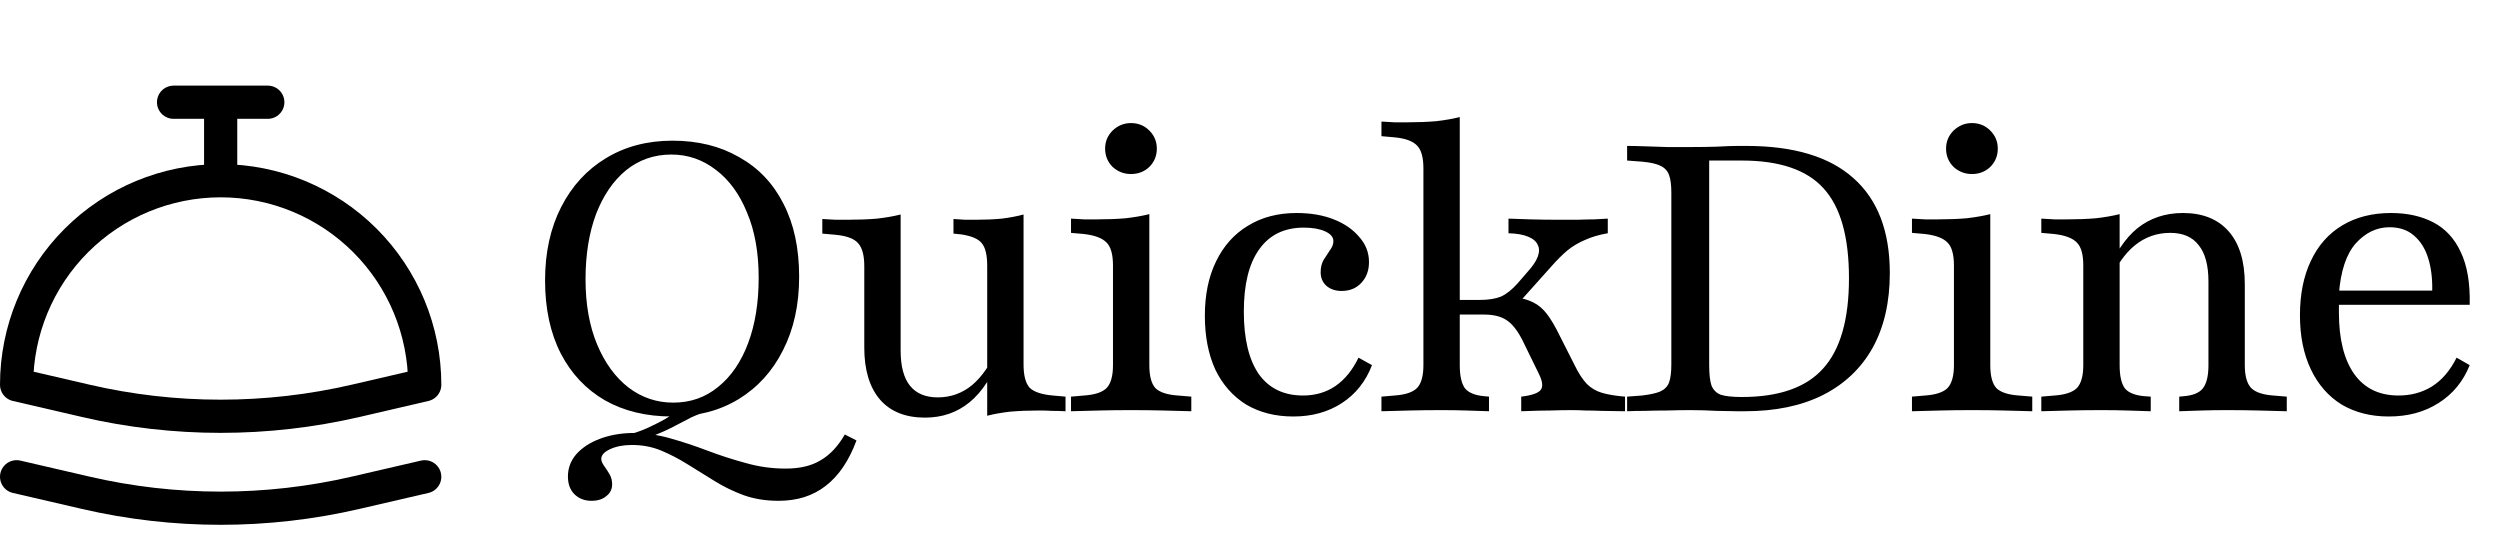
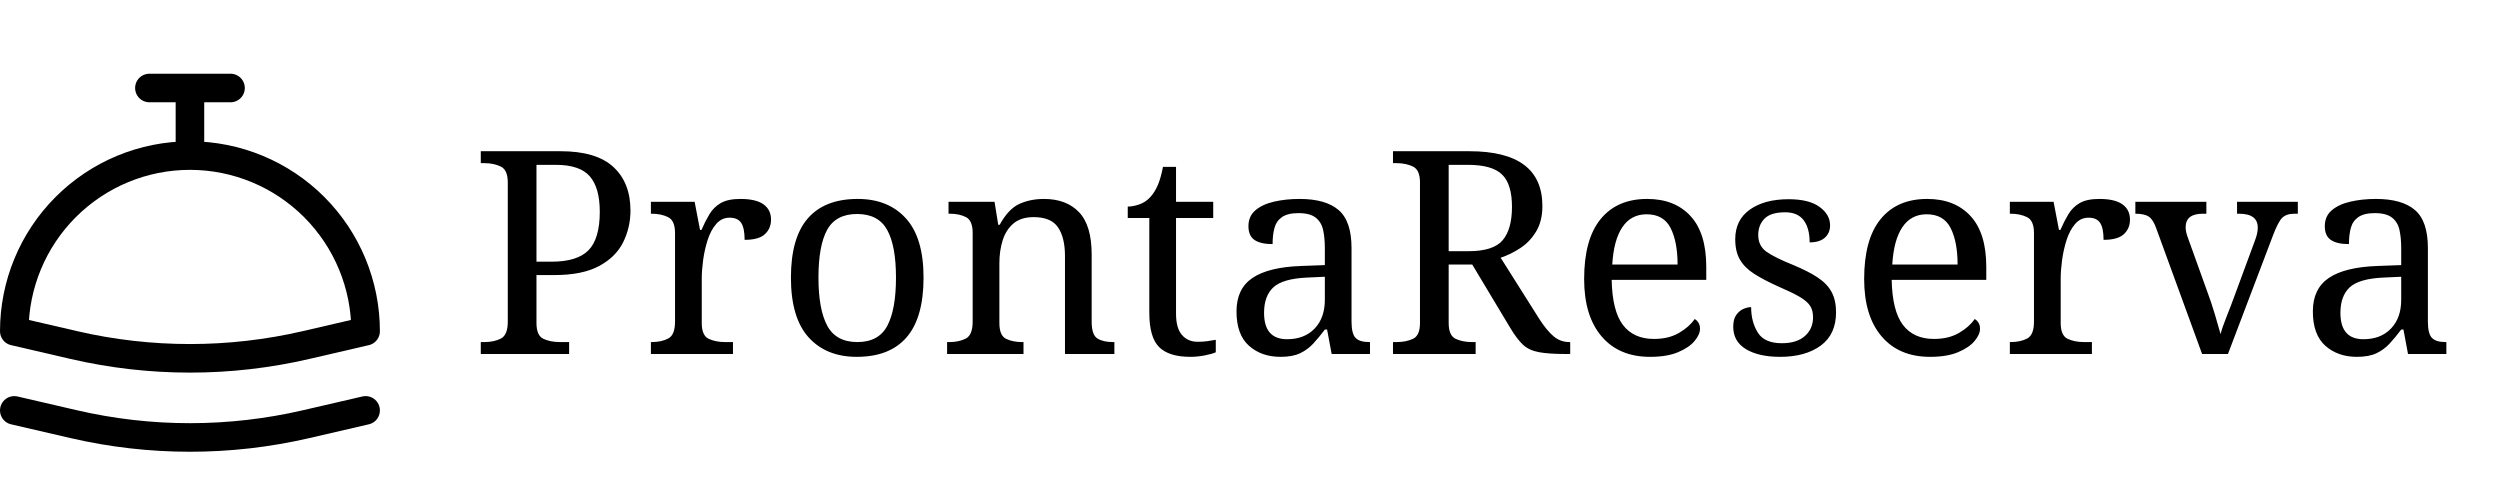
- <svg xmlns="http://www.w3.org/2000/svg" width="1076" height="240" viewBox="0 0 1076 240" fill="none">
-   <path d="M254.596 215.548C251.585 215.548 249.112 214.581 247.177 212.645C245.349 210.817 244.435 208.29 244.435 205.065C244.435 201.516 245.618 198.344 247.983 195.548C250.456 192.753 253.79 190.548 257.983 188.935C262.177 187.323 266.854 186.462 272.015 186.355C277.607 186.355 283.037 187.108 288.306 188.613C293.682 190.118 299.058 191.892 304.435 193.935C309.811 195.978 315.295 197.753 320.886 199.258C326.478 200.871 332.23 201.677 338.144 201.677C344.274 201.677 349.274 200.495 353.144 198.129C357.123 195.871 360.618 192.161 363.628 187L368.628 189.581C365.403 198.29 360.994 204.796 355.403 209.097C349.919 213.398 343.144 215.548 335.08 215.548C329.596 215.548 324.596 214.742 320.08 213.129C315.671 211.516 311.478 209.473 307.499 207C303.628 204.634 299.811 202.269 296.048 199.903C292.284 197.538 288.467 195.548 284.596 193.935C280.725 192.323 276.532 191.516 272.015 191.516C268.36 191.516 265.241 192.108 262.661 193.29C260.08 194.473 258.79 195.871 258.79 197.484C258.79 198.344 259.166 199.312 259.919 200.387C260.779 201.57 261.585 202.806 262.338 204.097C263.091 205.387 263.467 206.839 263.467 208.452C263.467 210.495 262.661 212.161 261.048 213.452C259.435 214.849 257.284 215.548 254.596 215.548ZM280.08 187.968L271.37 186.839C274.811 185.871 277.876 184.688 280.564 183.29C283.36 182 286.048 180.548 288.628 178.935C291.209 177.323 294.005 175.817 297.015 174.419C300.026 173.022 303.467 171.946 307.338 171.194L307.499 176.194C303.736 177.161 300.456 178.29 297.661 179.581C294.972 180.978 292.284 182.376 289.596 183.774C286.908 185.172 283.736 186.57 280.08 187.968ZM289.273 179.258C278.198 179.258 268.575 176.946 260.403 172.323C252.23 167.591 245.886 160.871 241.37 152.161C236.854 143.344 234.596 132.86 234.596 120.71C234.596 108.667 236.908 98.129 241.532 89.097C246.155 80.064 252.553 73.075 260.725 68.129C269.005 63.075 278.575 60.548 289.435 60.548C300.403 60.548 309.972 62.914 318.144 67.645C326.424 72.269 332.768 78.936 337.177 87.645C341.693 96.355 343.951 106.839 343.951 119.097C343.951 131.14 341.639 141.677 337.015 150.71C332.499 159.742 326.101 166.785 317.822 171.839C309.65 176.785 300.134 179.258 289.273 179.258ZM289.757 173.29C297.177 173.29 303.628 171.032 309.112 166.516C314.704 162 319.005 155.71 322.015 147.645C325.026 139.581 326.532 130.226 326.532 119.581C326.532 108.72 324.865 99.366 321.532 91.516C318.306 83.559 313.843 77.43 308.144 73.129C302.446 68.72 296.048 66.516 288.951 66.516C281.532 66.516 275.026 68.774 269.435 73.29C263.951 77.806 259.65 84.097 256.532 92.161C253.521 100.226 252.015 109.581 252.015 120.226C252.015 130.978 253.682 140.333 257.015 148.29C260.349 156.247 264.865 162.43 270.564 166.839C276.263 171.14 282.661 173.29 289.757 173.29ZM387.634 94.258V135.71H371.989V114.581C371.989 109.849 371.075 106.516 369.247 104.581C367.527 102.645 364.247 101.462 359.409 101.032L353.925 100.548V94.258C355.968 94.366 357.849 94.473 359.57 94.581C361.398 94.581 363.226 94.581 365.054 94.581C369.57 94.581 373.71 94.419 377.473 94.097C381.237 93.667 384.624 93.075 387.634 92.323V94.258ZM387.634 135.71V150.871C387.634 157.645 388.978 162.699 391.667 166.032C394.355 169.366 398.333 171.032 403.602 171.032C409.194 171.032 414.14 169.258 418.441 165.71C422.742 162.054 426.452 156.624 429.57 149.419L430.376 152.968C427.151 161.892 422.796 168.613 417.312 173.129C411.935 177.538 405.538 179.742 398.118 179.742C389.731 179.742 383.28 177.161 378.763 172C374.247 166.731 371.989 159.258 371.989 149.581V135.71H387.634ZM424.892 177V135.71H440.538V156.839C440.538 161.57 441.398 164.903 443.118 166.839C444.946 168.667 448.28 169.796 453.118 170.226L458.602 170.71V177C456.559 176.892 454.624 176.839 452.796 176.839C451.075 176.731 449.247 176.677 447.312 176.677C442.903 176.677 438.763 176.839 434.892 177.161C431.129 177.591 427.796 178.183 424.892 178.935V177ZM440.538 94.258V135.71H424.892V114.419C424.892 109.688 424.086 106.409 422.473 104.581C420.968 102.753 418.011 101.516 413.602 100.871L410.376 100.548V94.258C412.312 94.366 413.978 94.473 415.376 94.581C416.882 94.581 418.441 94.581 420.054 94.581C424.032 94.581 427.742 94.419 431.183 94.097C434.624 93.667 437.742 93.075 440.538 92.323V94.258ZM479.028 135.71V114.258C479.028 109.527 478.114 106.247 476.286 104.419C474.458 102.484 471.179 101.247 466.448 100.71L460.964 100.226V94.097C463.007 94.204 464.889 94.312 466.609 94.419C468.329 94.419 470.157 94.419 472.093 94.419C476.609 94.419 480.749 94.258 484.512 93.936C488.276 93.505 491.663 92.914 494.673 92.161V94.097V135.71H479.028ZM486.77 176.516C481.716 176.516 477.2 176.57 473.222 176.677C469.243 176.785 465.157 176.892 460.964 177V170.71L466.609 170.226C471.233 169.903 474.458 168.828 476.286 167C478.114 165.065 479.028 161.785 479.028 157.161V135.71H494.673V157.161C494.673 161.785 495.534 165.065 497.254 167C499.082 168.828 502.308 169.903 506.932 170.226L512.738 170.71V177C508.544 176.892 504.458 176.785 500.48 176.677C496.501 176.57 491.932 176.516 486.77 176.516ZM486.77 74.903C483.759 74.903 481.125 73.882 478.867 71.839C476.716 69.688 475.641 67.054 475.641 63.935C475.641 60.925 476.716 58.344 478.867 56.194C481.125 54.043 483.759 52.968 486.77 52.968C489.889 52.968 492.523 54.043 494.673 56.194C496.824 58.344 497.899 60.925 497.899 63.935C497.899 67.054 496.824 69.688 494.673 71.839C492.523 73.882 489.889 74.903 486.77 74.903ZM556.634 179.258C548.892 179.258 542.118 177.538 536.312 174.097C530.613 170.548 526.204 165.548 523.086 159.097C520.075 152.538 518.57 144.796 518.57 135.871C518.57 126.839 520.183 119.043 523.409 112.484C526.634 105.817 531.204 100.71 537.118 97.161C543.032 93.505 550.021 91.677 558.086 91.677C564.108 91.677 569.43 92.591 574.054 94.419C578.677 96.247 582.333 98.774 585.021 102C587.817 105.118 589.215 108.72 589.215 112.806C589.215 116.462 588.086 119.473 585.828 121.839C583.677 124.097 580.882 125.226 577.441 125.226C574.753 125.226 572.548 124.473 570.828 122.968C569.215 121.462 568.409 119.527 568.409 117.161C568.409 115.118 568.839 113.344 569.699 111.839C570.667 110.333 571.581 108.935 572.441 107.645C573.409 106.355 573.892 105.065 573.892 103.774C573.892 102.054 572.71 100.656 570.344 99.581C567.978 98.505 564.914 97.968 561.151 97.968C552.763 97.968 546.366 101.086 541.957 107.323C537.548 113.452 535.344 122.376 535.344 134.097C535.344 145.817 537.495 154.796 541.796 161.032C546.204 167.161 552.548 170.226 560.828 170.226C566.097 170.226 570.72 168.882 574.699 166.194C578.785 163.398 582.118 159.312 584.699 153.935L590.505 157.161C587.817 164.151 583.516 169.581 577.602 173.452C571.688 177.323 564.699 179.258 556.634 179.258ZM620.38 176.516C615.326 176.516 610.81 176.57 606.831 176.677C602.853 176.785 598.767 176.892 594.573 177V170.71L600.218 170.226C604.842 169.903 608.068 168.828 609.896 167C611.724 165.065 612.638 161.785 612.638 157.161V135.71H628.283V157.161C628.283 161.785 629.036 165.118 630.541 167.161C632.154 169.097 635.003 170.226 639.089 170.548L640.863 170.71V177C637.53 176.892 634.251 176.785 631.025 176.677C627.906 176.57 624.358 176.516 620.38 176.516ZM612.638 135.71V72.484C612.638 67.753 611.724 64.473 609.896 62.645C608.068 60.71 604.788 59.527 600.057 59.097L594.573 58.613V52.323C596.616 52.43 598.498 52.538 600.218 52.645C601.939 52.645 603.767 52.645 605.702 52.645C610.218 52.645 614.358 52.484 618.122 52.161C621.885 51.731 625.272 51.14 628.283 50.387V52.323V135.71H612.638ZM654.734 177V170.71C659.251 170.172 662.046 169.204 663.122 167.806C664.197 166.409 663.928 164.097 662.315 160.871L655.38 146.677C653.229 142.376 650.917 139.419 648.444 137.806C646.079 136.194 642.853 135.387 638.767 135.387H625.541V129.097H636.67C640.541 129.097 643.659 128.613 646.025 127.645C648.39 126.57 650.81 124.634 653.283 121.839L657.476 117C659.627 114.634 661.079 112.484 661.831 110.548C662.584 108.505 662.584 106.785 661.831 105.387C661.186 103.882 659.788 102.699 657.638 101.839C655.595 100.978 652.799 100.495 649.251 100.387V94.097C651.939 94.204 655.111 94.312 658.767 94.419C662.53 94.527 666.562 94.581 670.863 94.581C673.874 94.581 676.616 94.581 679.089 94.581C681.67 94.473 683.982 94.419 686.025 94.419C688.175 94.312 690.165 94.204 691.993 94.097V100.387C688.229 101.032 684.949 102 682.154 103.29C679.358 104.473 676.831 105.978 674.573 107.806C672.423 109.634 670.111 111.946 667.638 114.742L652.476 131.677V127.968C655.487 128.398 658.014 129.151 660.057 130.226C662.208 131.301 664.143 132.968 665.863 135.226C667.584 137.484 669.412 140.602 671.347 144.581L677.638 157C679.358 160.548 681.132 163.29 682.96 165.226C684.788 167.054 686.993 168.344 689.573 169.097C692.154 169.849 695.433 170.387 699.412 170.71V177C695.326 176.892 691.939 176.839 689.251 176.839C686.562 176.731 684.251 176.677 682.315 176.677C680.38 176.57 678.444 176.516 676.509 176.516C673.39 176.516 670.326 176.57 667.315 176.677C664.304 176.677 660.111 176.785 654.734 177ZM747.731 177C745.581 177 742.624 176.946 738.86 176.839C735.097 176.624 731.333 176.516 727.57 176.516C724.344 176.516 721.011 176.57 717.57 176.677C714.129 176.677 710.903 176.731 707.892 176.839C704.882 176.839 702.355 176.892 700.312 177V170.71L706.763 170.226C710.312 169.796 712.946 169.204 714.667 168.452C716.495 167.591 717.731 166.301 718.376 164.581C719.021 162.753 719.344 160.172 719.344 156.839V82.968C719.344 79.634 719.021 77.108 718.376 75.387C717.731 73.559 716.495 72.215 714.667 71.355C712.946 70.495 710.312 69.903 706.763 69.581L700.312 69.097V62.806C702.355 62.806 704.882 62.86 707.892 62.968C710.903 63.075 714.129 63.183 717.57 63.29C721.011 63.29 724.344 63.29 727.57 63.29C731.333 63.29 735.097 63.237 738.86 63.129C742.624 62.914 745.581 62.806 747.731 62.806H751.602C772.032 62.806 787.409 67.43 797.731 76.677C808.161 85.925 813.376 99.527 813.376 117.484C813.376 130.065 810.903 140.817 805.957 149.742C801.011 158.559 793.86 165.333 784.505 170.065C775.258 174.688 764.075 177 750.957 177H747.731ZM749.667 170.871C765.688 170.871 777.355 166.785 784.667 158.613C792.086 150.441 795.796 137.484 795.796 119.742C795.796 101.892 792.14 88.989 784.828 81.032C777.624 73.075 765.903 69.097 749.667 69.097H735.634V157.161C735.634 161.032 735.957 163.935 736.602 165.871C737.355 167.806 738.699 169.151 740.634 169.903C742.677 170.548 745.688 170.871 749.667 170.871ZM840.974 135.71V114.258C840.974 109.527 840.06 106.247 838.232 104.419C836.404 102.484 833.124 101.247 828.393 100.71L822.909 100.226V94.097C824.952 94.204 826.834 94.312 828.554 94.419C830.275 94.419 832.103 94.419 834.038 94.419C838.554 94.419 842.694 94.258 846.457 93.936C850.221 93.505 853.608 92.914 856.619 92.161V94.097V135.71H840.974ZM848.716 176.516C843.662 176.516 839.146 176.57 835.167 176.677C831.189 176.785 827.103 176.892 822.909 177V170.71L828.554 170.226C833.178 169.903 836.404 168.828 838.232 167C840.06 165.065 840.974 161.785 840.974 157.161V135.71H856.619V157.161C856.619 161.785 857.479 165.065 859.199 167C861.027 168.828 864.253 169.903 868.877 170.226L874.683 170.71V177C870.49 176.892 866.404 176.785 862.425 176.677C858.447 176.57 853.877 176.516 848.716 176.516ZM848.716 74.903C845.705 74.903 843.07 73.882 840.812 71.839C838.662 69.688 837.587 67.054 837.587 63.935C837.587 60.925 838.662 58.344 840.812 56.194C843.07 54.043 845.705 52.968 848.716 52.968C851.834 52.968 854.468 54.043 856.619 56.194C858.769 58.344 859.845 60.925 859.845 63.935C859.845 67.054 858.769 69.688 856.619 71.839C854.468 73.882 851.834 74.903 848.716 74.903ZM904.387 176.516C899.334 176.516 894.818 176.57 890.839 176.677C886.861 176.785 882.775 176.892 878.581 177V170.71L884.226 170.226C888.85 169.903 892.076 168.828 893.904 167C895.731 165.065 896.645 161.785 896.645 157.161V135.71H912.291V157.161C912.291 161.785 913.043 165.118 914.549 167.161C916.162 169.097 919.065 170.226 923.258 170.548L925.678 170.71V177C922.129 176.892 918.742 176.785 915.516 176.677C912.291 176.57 908.581 176.516 904.387 176.516ZM896.645 135.71V114.258C896.645 109.527 895.731 106.247 893.904 104.419C892.076 102.484 888.796 101.247 884.065 100.71L878.581 100.226V94.097C880.624 94.204 882.506 94.312 884.226 94.419C885.947 94.419 887.775 94.419 889.71 94.419C894.226 94.419 898.366 94.258 902.129 93.936C905.893 93.505 909.28 92.914 912.291 92.161V94.097V135.71H896.645ZM950.516 135.71V121.194C950.516 114.204 949.119 108.989 946.323 105.548C943.635 102 939.549 100.226 934.065 100.226C928.366 100.226 923.312 102 918.904 105.548C914.495 109.097 910.731 114.527 907.613 121.839L906.645 118.452C910.086 109.419 914.495 102.699 919.871 98.29C925.355 93.882 931.914 91.677 939.549 91.677C948.043 91.677 954.602 94.312 959.226 99.581C963.85 104.849 966.162 112.43 966.162 122.323V135.71H950.516ZM958.42 176.516C954.441 176.516 950.839 176.57 947.613 176.677C944.495 176.785 941.269 176.892 937.936 177V170.71L939.71 170.548C943.796 170.226 946.592 169.097 948.097 167.161C949.71 165.118 950.516 161.785 950.516 157.161V135.71H966.162V157.161C966.162 161.785 967.076 165.065 968.904 167C970.731 168.828 973.904 169.903 978.42 170.226L984.226 170.71V177C980.033 176.892 975.947 176.785 971.968 176.677C967.99 176.57 963.473 176.516 958.42 176.516ZM1028.12 179.258C1020.38 179.258 1013.61 177.538 1007.8 174.097C1002.1 170.548 997.694 165.495 994.575 158.935C991.457 152.376 989.898 144.634 989.898 135.71C989.898 126.677 991.457 118.882 994.575 112.323C997.694 105.656 1002.21 100.548 1008.12 97C1014.04 93.452 1021.03 91.677 1029.09 91.677C1036.08 91.677 1042.16 93.022 1047.32 95.71C1052.48 98.398 1056.4 102.645 1059.09 108.452C1061.89 114.258 1063.18 121.839 1062.96 131.194H1000.22L1000.06 125.065H1046.83C1046.94 119.796 1046.35 115.118 1045.06 111.032C1043.77 106.946 1041.73 103.72 1038.93 101.355C1036.24 98.989 1032.75 97.806 1028.45 97.806C1022.96 97.806 1018.12 100.118 1013.93 104.742C1009.84 109.366 1007.42 116.624 1006.67 126.516L1006.83 127C1006.73 128.075 1006.67 129.258 1006.67 130.548C1006.67 131.839 1006.67 133.183 1006.67 134.581C1006.67 145.978 1008.88 154.796 1013.29 161.032C1017.69 167.161 1024.04 170.226 1032.32 170.226C1037.69 170.226 1042.48 168.935 1046.67 166.355C1050.97 163.667 1054.52 159.527 1057.32 153.935L1062.96 157.161C1060.17 164.151 1055.7 169.581 1049.58 173.452C1043.55 177.323 1036.4 179.258 1028.12 179.258Z" fill="black" />
+ <svg xmlns="http://www.w3.org/2000/svg" width="1250" height="240" viewBox="0 0 1250 240" fill="none">
+   <text x="235" y="177" fill="black" font-family="Georgia, serif" font-size="142" textLength="995" lengthAdjust="spacingAndGlyphs">ProntaReserva</text>
  <path d="M94.973 77.786C71.68 77.786 49.34 87.039 32.869 103.51C16.398 119.981 7.144 142.321 7.144 165.614L36.873 172.514C75.094 181.378 114.837 181.378 153.059 172.514L182.802 165.614C182.802 142.321 173.548 119.981 157.077 103.51C140.606 87.039 118.267 77.786 94.973 77.786ZM94.973 77.786V44M74.702 44H115.259M7.144 205.2L36.873 212.086C75.094 220.95 114.837 220.95 153.059 212.086L182.802 205.2" stroke="black" stroke-width="14.286" stroke-linecap="round" stroke-linejoin="round" />
</svg>
